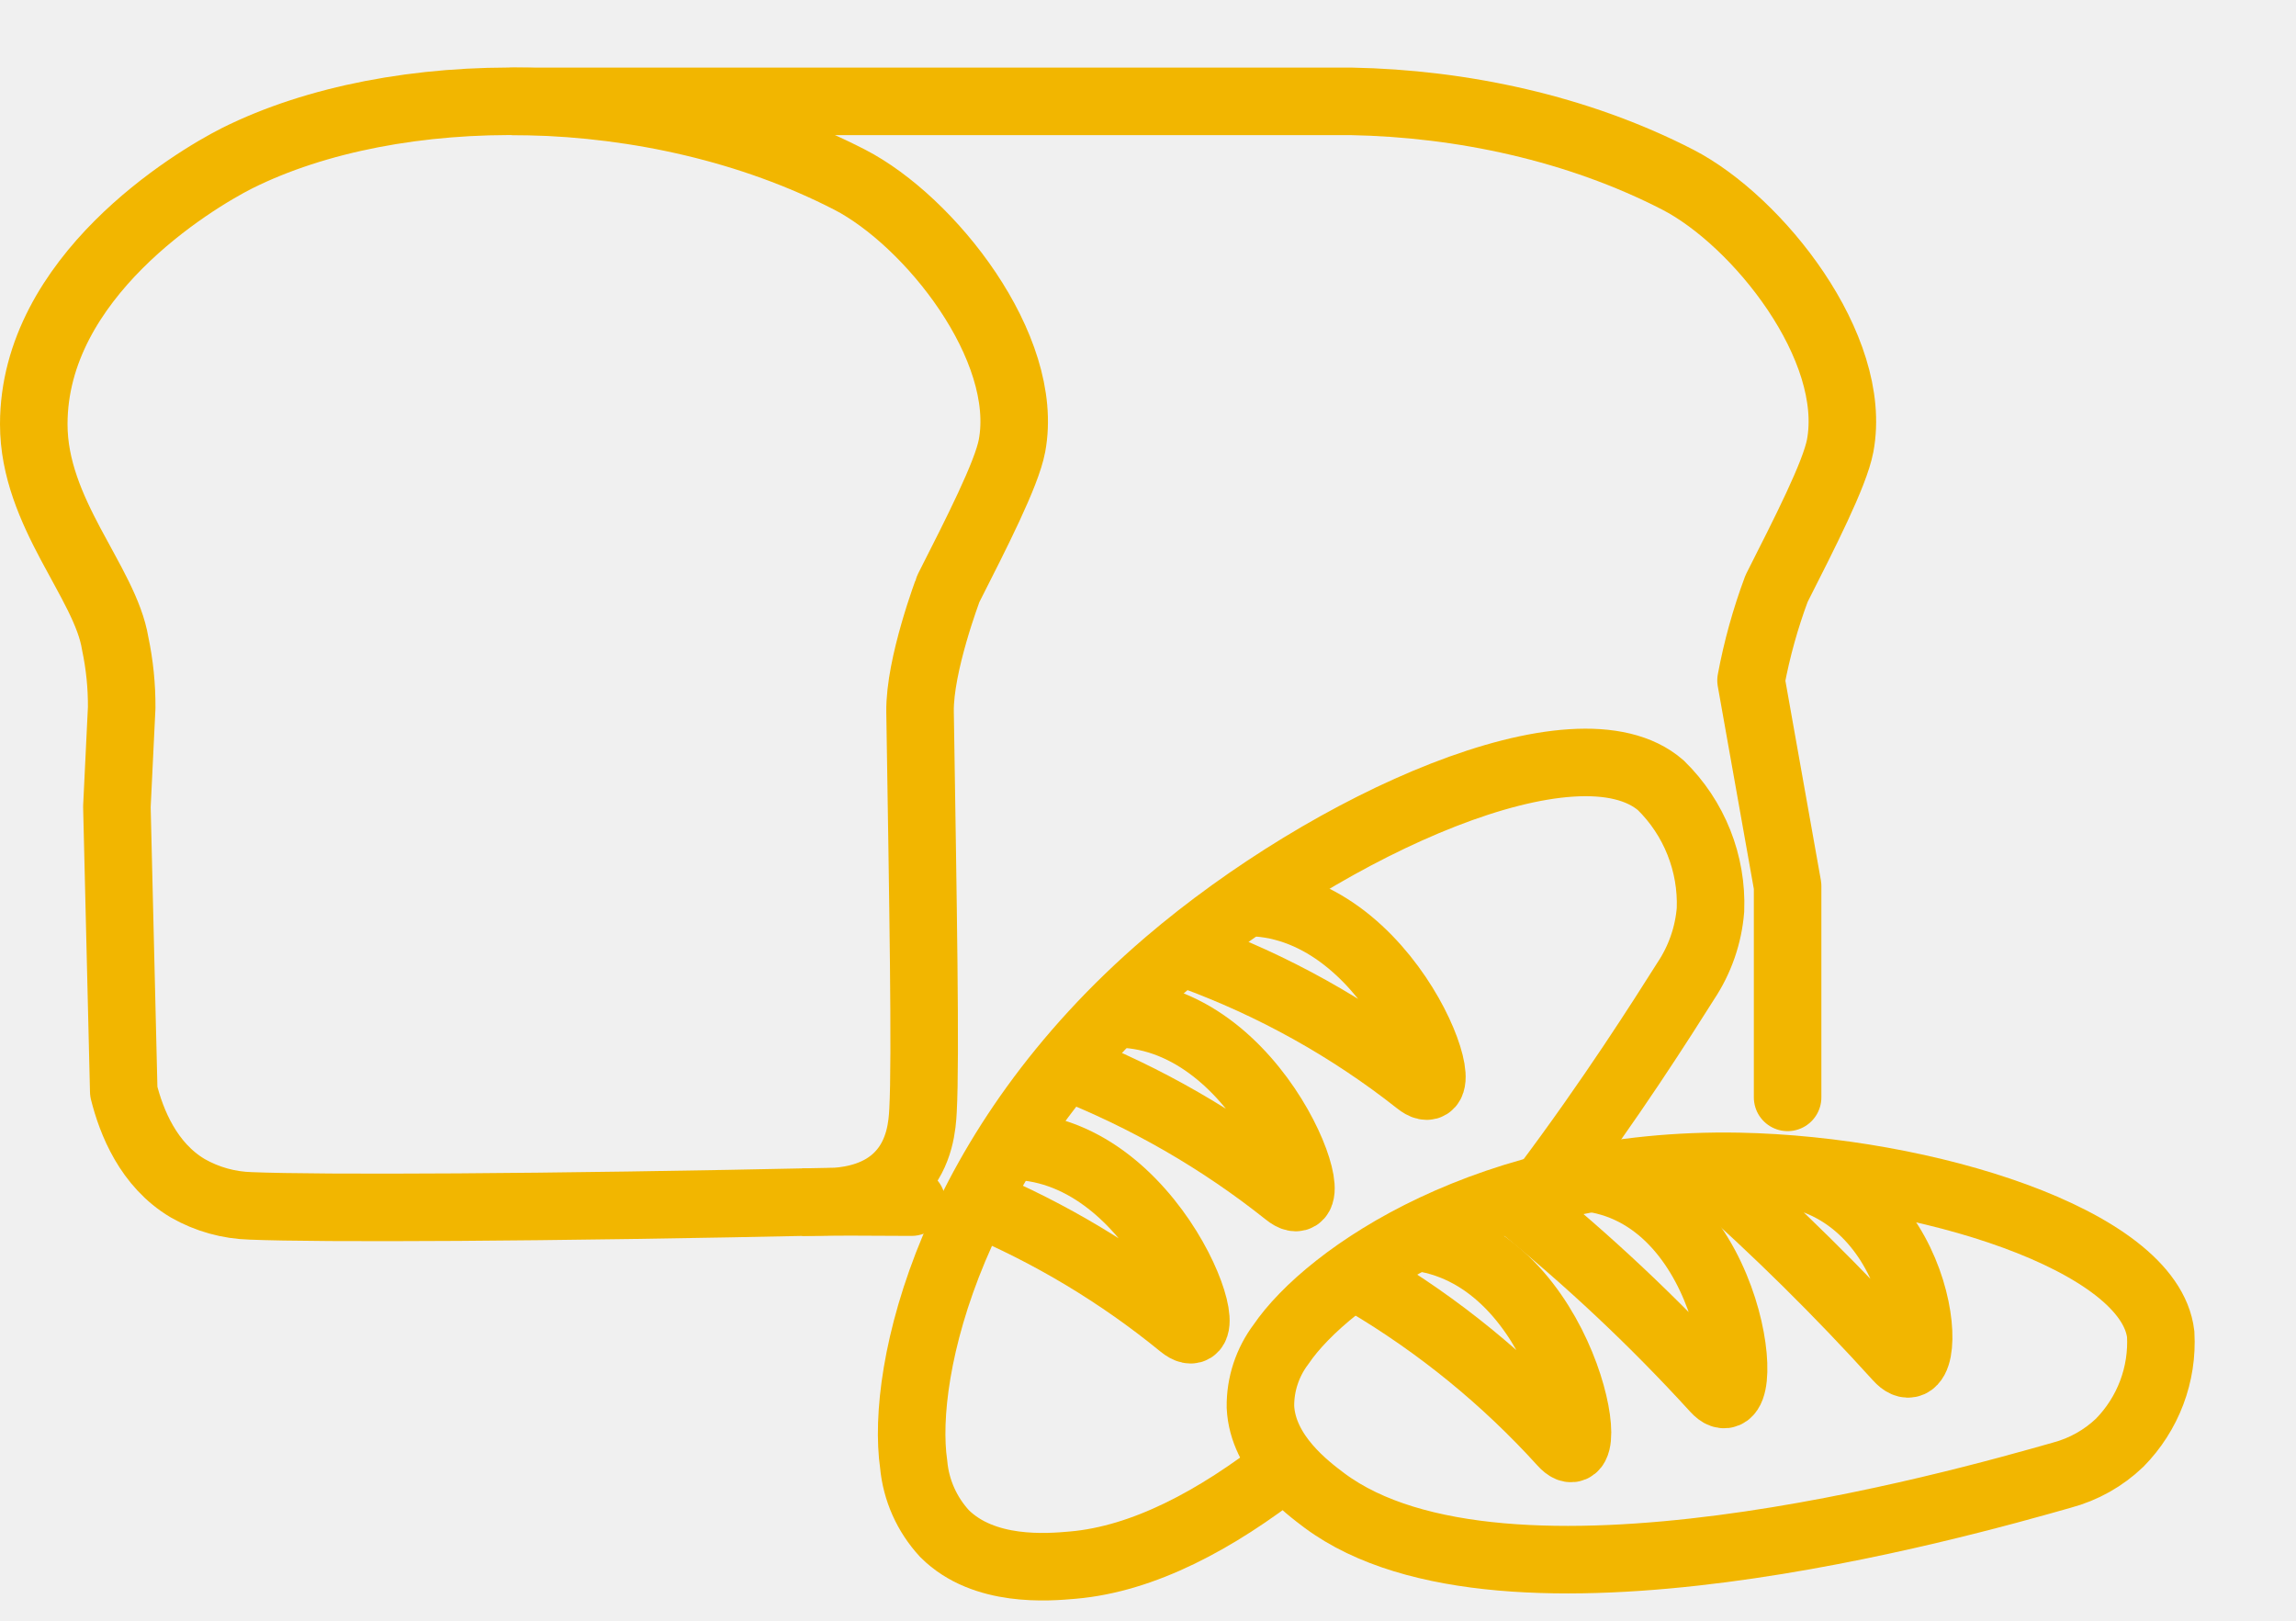
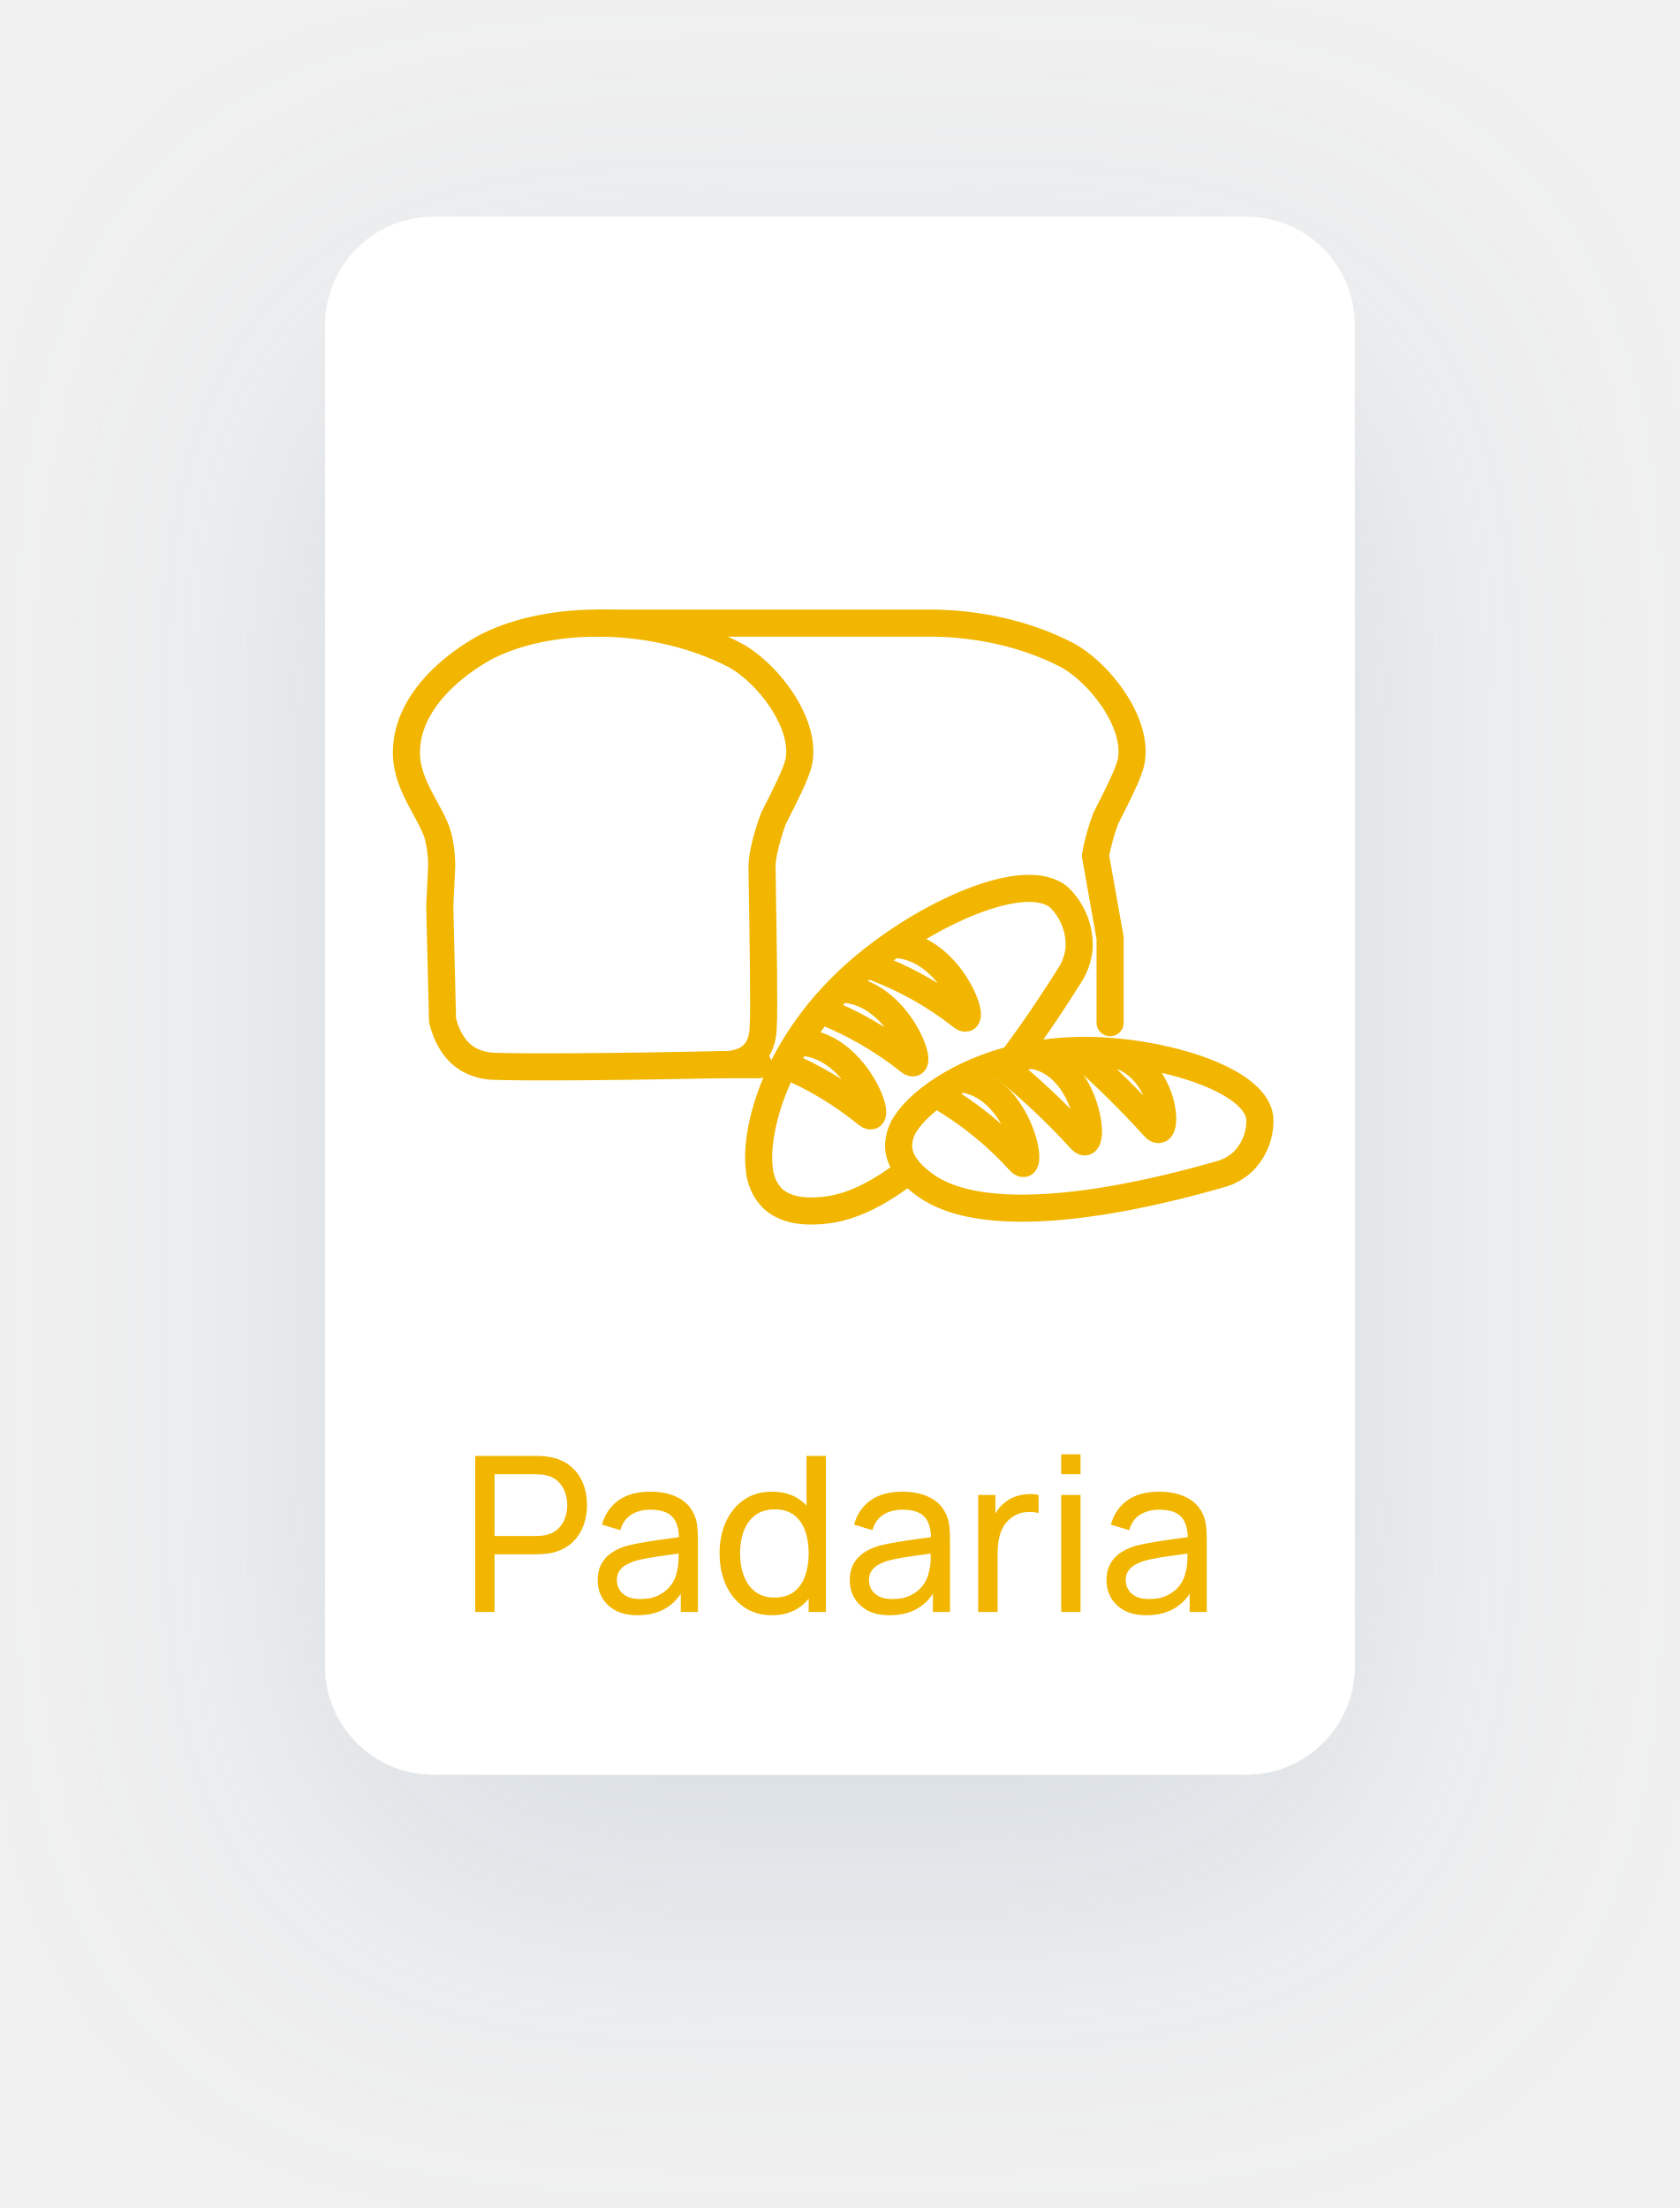
- <svg xmlns="http://www.w3.org/2000/svg" width="68" height="48" viewBox="0 0 68 48" fill="none">
-   <path d="M3.412 19.06C3.544 19.684 3.608 20.32 3.604 20.958L3.462 23.892L3.665 32.325C3.891 33.227 4.394 34.502 5.563 35.193C6.133 35.518 6.775 35.697 7.431 35.714C9.487 35.797 15.982 35.773 24.771 35.583C25.274 35.545 26.071 35.398 26.639 34.8C27.255 34.157 27.316 33.299 27.337 32.889C27.42 31.327 27.337 26.748 27.249 21.082C27.228 19.692 28.086 17.44 28.088 17.431C28.916 15.797 29.814 14.046 29.972 13.202C30.516 10.291 27.533 6.541 25.163 5.32C19.339 2.326 11.694 2.357 7.025 4.684C5.687 5.361 1 8.208 1 12.564C1 15.202 3.119 17.242 3.412 19.06Z" stroke="#F2B600" stroke-width="2" stroke-miterlimit="10" stroke-linejoin="round" />
-   <path d="M15.21 3.002H40.019C43.294 3.063 46.73 3.797 49.689 5.32C52.058 6.541 55.044 10.291 54.5 13.202C54.34 14.046 53.444 15.795 52.616 17.431C52.286 18.315 52.033 19.225 51.86 20.152L52.943 26.24V32.5" stroke="#F2B600" stroke-width="2" stroke-miterlimit="10" stroke-linecap="round" stroke-linejoin="round" />
-   <path d="M23.757 35.603C24.906 35.603 23.85 35.585 27 35.603L23.757 35.603Z" fill="#D9D9D9" />
-   <path d="M26.994 36.603C27.547 36.606 27.997 36.161 28 35.609C28.003 35.057 27.558 34.606 27.006 34.603L26.994 36.603ZM23.757 36.603C24.948 36.603 23.832 36.585 26.994 36.603L27.006 34.603C23.868 34.585 24.864 34.603 23.757 34.603V36.603Z" fill="#F2B600" />
-   <path d="M45.718 35.207C47.733 32.529 49.244 30.132 49.925 29.056C50.346 28.424 50.599 27.698 50.659 26.944C50.685 26.263 50.568 25.584 50.315 24.949C50.063 24.315 49.68 23.739 49.19 23.259C46.708 21.104 39.372 24.417 34.578 28.514C28.147 34.011 26.662 40.606 27.06 43.369C27.13 44.133 27.451 44.853 27.974 45.42C29.139 46.581 31.041 46.419 31.776 46.353C33.858 46.172 36.012 45.024 38.081 43.404" stroke="#F2B600" stroke-width="2" stroke-miterlimit="10" />
-   <path d="M51.501 34.545C44.13 34.407 39.307 37.803 37.941 39.811C37.537 40.347 37.322 40.998 37.33 41.666C37.397 43.079 38.718 44.057 39.229 44.442C44.539 48.388 58.046 44.546 61.069 43.688C61.712 43.516 62.299 43.186 62.777 42.729C63.194 42.305 63.517 41.8 63.726 41.247C63.935 40.694 64.026 40.103 63.993 39.514C63.66 36.713 56.991 34.651 51.501 34.545Z" stroke="#F2B600" stroke-width="2" stroke-miterlimit="10" />
-   <path d="M28.9 35.592C31.104 36.514 33.16 37.748 35.004 39.256C36.386 40.361 34.221 33.86 29.847 33.942" stroke="#F2B600" stroke-width="2" stroke-miterlimit="10" />
-   <path d="M31.568 31.57C33.931 32.493 36.138 33.764 38.116 35.34C39.498 36.445 37.33 29.943 32.959 30.026" stroke="#F2B600" stroke-width="2" stroke-miterlimit="10" />
-   <path d="M40.432 37.967C42.61 39.255 44.579 40.86 46.272 42.729C47.453 44.044 46.385 37.279 42.057 36.65" stroke="#F2B600" stroke-width="2" stroke-miterlimit="10" />
-   <path d="M44.956 35.64C47.042 37.322 48.994 39.159 50.796 41.135C51.98 42.447 51.456 35.526 47.127 34.893" stroke="#F2B600" stroke-width="2" stroke-miterlimit="10" />
-   <path d="M50.667 34.731C52.617 36.455 54.468 38.284 56.212 40.21C57.392 41.525 57.166 35.364 52.841 34.731" stroke="#F2B600" stroke-width="2" stroke-miterlimit="10" />
-   <path d="M35.27 28.294C37.7 29.178 39.971 30.443 41.995 32.04C43.375 33.145 41.209 26.643 36.835 26.726" stroke="#F2B600" stroke-width="2" stroke-miterlimit="10" />
+ <svg xmlns="http://www.w3.org/2000/svg" width="124" height="163" viewBox="0 0 124 163" fill="none">
+   <g filter="url(#filter0_d_0_1)">
+     <rect x="24" y="16" width="76" height="115" rx="8" fill="white" />
+   </g>
+   <path d="M35.081 119V107.48H39.633C39.745 107.48 39.878 107.485 40.033 107.496C40.188 107.501 40.337 107.517 40.481 107.544C41.105 107.64 41.628 107.853 42.049 108.184C42.476 108.515 42.796 108.933 43.009 109.44C43.222 109.941 43.329 110.499 43.329 111.112C43.329 111.72 43.22 112.277 43.001 112.784C42.788 113.285 42.468 113.704 42.041 114.04C41.62 114.371 41.1 114.584 40.481 114.68C40.337 114.701 40.188 114.717 40.033 114.728C39.878 114.739 39.745 114.744 39.633 114.744H36.505V119H35.081ZM36.505 113.392H39.585C39.686 113.392 39.801 113.387 39.929 113.376C40.062 113.365 40.188 113.347 40.305 113.32C40.673 113.235 40.972 113.08 41.201 112.856C41.436 112.627 41.606 112.36 41.713 112.056C41.82 111.747 41.873 111.432 41.873 111.112C41.873 110.792 41.82 110.48 41.713 110.176C41.606 109.867 41.436 109.597 41.201 109.368C40.972 109.139 40.673 108.984 40.305 108.904C40.188 108.872 40.062 108.853 39.929 108.848C39.801 108.837 39.686 108.832 39.585 108.832H36.505V113.392ZM47.053 119.24C46.407 119.24 45.866 119.123 45.429 118.888C44.997 118.648 44.669 118.333 44.445 117.944C44.226 117.555 44.117 117.128 44.117 116.664C44.117 116.211 44.202 115.819 44.373 115.488C44.549 115.152 44.794 114.875 45.109 114.656C45.423 114.432 45.799 114.256 46.237 114.128C46.647 114.016 47.106 113.92 47.613 113.84C48.125 113.755 48.642 113.677 49.165 113.608C49.687 113.539 50.175 113.472 50.629 113.408L50.117 113.704C50.133 112.936 49.978 112.368 49.653 112C49.333 111.632 48.778 111.448 47.989 111.448C47.466 111.448 47.007 111.568 46.613 111.808C46.223 112.043 45.949 112.427 45.789 112.96L44.437 112.552C44.645 111.795 45.047 111.2 45.645 110.768C46.242 110.336 47.029 110.12 48.005 110.12C48.789 110.12 49.461 110.261 50.021 110.544C50.586 110.821 50.991 111.243 51.237 111.808C51.359 112.075 51.437 112.365 51.469 112.68C51.501 112.989 51.517 113.315 51.517 113.656V119H50.253V116.928L50.549 117.12C50.223 117.819 49.767 118.347 49.181 118.704C48.599 119.061 47.89 119.24 47.053 119.24ZM47.269 118.048C47.781 118.048 48.223 117.957 48.597 117.776C48.975 117.589 49.279 117.347 49.509 117.048C49.738 116.744 49.887 116.413 49.957 116.056C50.037 115.789 50.079 115.493 50.085 115.168C50.095 114.837 50.101 114.584 50.101 114.408L50.597 114.624C50.133 114.688 49.677 114.749 49.229 114.808C48.781 114.867 48.357 114.931 47.957 115C47.557 115.064 47.197 115.141 46.877 115.232C46.642 115.307 46.421 115.403 46.213 115.52C46.01 115.637 45.845 115.789 45.717 115.976C45.594 116.157 45.533 116.384 45.533 116.656C45.533 116.891 45.591 117.115 45.709 117.328C45.831 117.541 46.018 117.715 46.269 117.848C46.525 117.981 46.858 118.048 47.269 118.048ZM56.989 119.24C56.183 119.24 55.493 119.04 54.917 118.64C54.341 118.235 53.895 117.688 53.581 117C53.271 116.312 53.117 115.536 53.117 114.672C53.117 113.808 53.271 113.032 53.581 112.344C53.895 111.656 54.341 111.115 54.917 110.72C55.493 110.32 56.181 110.12 56.981 110.12C57.797 110.12 58.482 110.317 59.037 110.712C59.591 111.107 60.01 111.648 60.293 112.336C60.581 113.024 60.725 113.803 60.725 114.672C60.725 115.531 60.581 116.307 60.293 117C60.01 117.688 59.591 118.235 59.037 118.64C58.482 119.04 57.799 119.24 56.989 119.24ZM57.165 117.936C57.746 117.936 58.223 117.797 58.597 117.52C58.97 117.237 59.245 116.851 59.421 116.36C59.602 115.864 59.693 115.301 59.693 114.672C59.693 114.032 59.602 113.469 59.421 112.984C59.245 112.493 58.973 112.112 58.605 111.84C58.237 111.563 57.77 111.424 57.205 111.424C56.618 111.424 56.133 111.568 55.749 111.856C55.37 112.144 55.087 112.533 54.901 113.024C54.719 113.515 54.629 114.064 54.629 114.672C54.629 115.285 54.722 115.84 54.909 116.336C55.095 116.827 55.375 117.216 55.749 117.504C56.127 117.792 56.599 117.936 57.165 117.936ZM59.693 119V112.64H59.533V107.48H60.965V119H59.693ZM65.662 119.24C65.017 119.24 64.475 119.123 64.038 118.888C63.606 118.648 63.278 118.333 63.054 117.944C62.835 117.555 62.726 117.128 62.726 116.664C62.726 116.211 62.811 115.819 62.982 115.488C63.158 115.152 63.403 114.875 63.718 114.656C64.033 114.432 64.409 114.256 64.846 114.128C65.257 114.016 65.715 113.92 66.222 113.84C66.734 113.755 67.251 113.677 67.774 113.608C68.297 113.539 68.785 113.472 69.238 113.408L68.726 113.704C68.742 112.936 68.587 112.368 68.262 112C67.942 111.632 67.387 111.448 66.598 111.448C66.075 111.448 65.617 111.568 65.222 111.808C64.833 112.043 64.558 112.427 64.398 112.96L63.046 112.552C63.254 111.795 63.657 111.2 64.254 110.768C64.851 110.336 65.638 110.12 66.614 110.12C67.398 110.12 68.07 110.261 68.63 110.544C69.195 110.821 69.601 111.243 69.846 111.808C69.969 112.075 70.046 112.365 70.078 112.68C70.11 112.989 70.126 113.315 70.126 113.656V119H68.862V116.928L69.158 117.12C68.833 117.819 68.377 118.347 67.79 118.704C67.209 119.061 66.499 119.24 65.662 119.24ZM65.878 118.048C66.39 118.048 66.833 117.957 67.206 117.776C67.585 117.589 67.889 117.347 68.118 117.048C68.347 116.744 68.497 116.413 68.566 116.056C68.646 115.789 68.689 115.493 68.694 115.168C68.705 114.837 68.71 114.584 68.71 114.408L69.206 114.624C68.742 114.688 68.286 114.749 67.838 114.808C67.39 114.867 66.966 114.931 66.566 115C66.166 115.064 65.806 115.141 65.486 115.232C65.251 115.307 65.03 115.403 64.822 115.52C64.619 115.637 64.454 115.789 64.326 115.976C64.203 116.157 64.142 116.384 64.142 116.656C64.142 116.891 64.201 117.115 64.318 117.328C64.441 117.541 64.627 117.715 64.878 117.848C65.134 117.981 65.467 118.048 65.878 118.048ZM72.206 119V110.36H73.478V112.448L73.27 112.176C73.371 111.909 73.502 111.664 73.662 111.44C73.827 111.216 74.011 111.032 74.214 110.888C74.438 110.707 74.691 110.568 74.974 110.472C75.257 110.376 75.545 110.32 75.838 110.304C76.131 110.283 76.406 110.301 76.662 110.36V111.696C76.363 111.616 76.035 111.595 75.678 111.632C75.321 111.669 74.99 111.8 74.686 112.024C74.409 112.221 74.193 112.461 74.038 112.744C73.889 113.027 73.785 113.333 73.726 113.664C73.667 113.989 73.638 114.323 73.638 114.664V119H72.206ZM78.335 108.832V107.36H79.759V108.832H78.335ZM78.335 119V110.36H79.759V119H78.335ZM84.615 119.24C83.97 119.24 83.428 119.123 82.991 118.888C82.559 118.648 82.231 118.333 82.007 117.944C81.788 117.555 81.679 117.128 81.679 116.664C81.679 116.211 81.764 115.819 81.935 115.488C82.111 115.152 82.356 114.875 82.671 114.656C82.986 114.432 83.362 114.256 83.799 114.128C84.21 114.016 84.668 113.92 85.175 113.84C85.687 113.755 86.204 113.677 86.727 113.608C87.25 113.539 87.738 113.472 88.191 113.408L87.679 113.704C87.695 112.936 87.54 112.368 87.215 112C86.895 111.632 86.34 111.448 85.551 111.448C85.028 111.448 84.57 111.568 84.175 111.808C83.786 112.043 83.511 112.427 83.351 112.96L81.999 112.552C82.207 111.795 82.61 111.2 83.207 110.768C83.804 110.336 84.591 110.12 85.567 110.12C86.351 110.12 87.023 110.261 87.583 110.544C88.148 110.821 88.554 111.243 88.799 111.808C88.922 112.075 88.999 112.365 89.031 112.68C89.063 112.989 89.079 113.315 89.079 113.656V119H87.815V116.928L88.111 117.12C87.786 117.819 87.33 118.347 86.743 118.704C86.162 119.061 85.452 119.24 84.615 119.24ZM84.831 118.048C85.343 118.048 85.786 117.957 86.159 117.776C86.538 117.589 86.842 117.347 87.071 117.048C87.3 116.744 87.45 116.413 87.519 116.056C87.599 115.789 87.642 115.493 87.647 115.168C87.658 114.837 87.663 114.584 87.663 114.408L88.159 114.624C87.695 114.688 87.239 114.749 86.791 114.808C86.343 114.867 85.919 114.931 85.519 115C85.119 115.064 84.759 115.141 84.439 115.232C84.204 115.307 83.983 115.403 83.775 115.52C83.572 115.637 83.407 115.789 83.279 115.976C83.156 116.157 83.095 116.384 83.095 116.656C83.095 116.891 83.154 117.115 83.271 117.328C83.394 117.541 83.58 117.715 83.831 117.848C84.087 117.981 84.42 118.048 84.831 118.048Z" fill="#F2B600" />
+   <path d="M32.412 62.06C32.544 62.684 32.608 63.321 32.604 63.958L32.462 66.892L32.665 75.325C32.891 76.227 33.394 77.502 34.563 78.193C35.133 78.518 35.775 78.697 36.431 78.714C38.487 78.797 44.981 78.773 53.771 78.583C54.274 78.545 55.071 78.398 55.639 77.8C56.255 77.157 56.316 76.299 56.337 75.889C56.42 74.327 56.337 69.749 56.249 64.082C56.228 62.692 57.086 60.44 57.088 60.431C57.916 58.797 58.814 57.046 58.972 56.202C59.516 53.291 56.533 49.541 54.163 48.32C48.339 45.325 40.694 45.357 36.025 47.684C34.687 48.361 30 51.209 30 55.564C30 58.202 32.119 60.242 32.412 62.06Z" stroke="#F2B600" stroke-width="2" stroke-miterlimit="10" stroke-linejoin="round" />
+   <path d="M44.21 46.002H69.019C72.294 46.063 75.731 46.797 78.689 48.32C81.058 49.541 84.044 53.291 83.5 56.202C83.34 57.046 82.444 58.795 81.616 60.431C81.286 61.315 81.033 62.225 80.86 63.153L81.943 69.24V75.5" stroke="#F2B600" stroke-width="2" stroke-miterlimit="10" stroke-linecap="round" stroke-linejoin="round" />
+   <path d="M52.757 78.603C53.906 78.603 52.85 78.585 56 78.603L52.757 78.603Z" fill="#D9D9D9" />
+   <path d="M55.994 79.603C56.547 79.606 56.997 79.161 57 78.609C57.003 78.057 56.558 77.606 56.006 77.603L55.994 79.603ZM52.757 79.603C53.948 79.603 52.832 79.585 55.994 79.603L56.006 77.603C52.867 77.585 53.864 77.603 52.757 77.603V79.603Z" fill="#F2B600" />
+   <path d="M74.718 78.207C76.733 75.529 78.244 73.132 78.925 72.056C79.346 71.424 79.599 70.698 79.659 69.944C79.685 69.263 79.568 68.584 79.315 67.949C79.063 67.315 78.68 66.739 78.19 66.259C75.708 64.104 68.372 67.417 63.578 71.514C57.147 77.011 55.662 83.606 56.06 86.369C56.13 87.133 56.451 87.853 56.974 88.42C58.139 89.581 60.041 89.419 60.776 89.353C62.858 89.172 65.012 88.024 67.081 86.403" stroke="#F2B600" stroke-width="2" stroke-miterlimit="10" />
+   <path d="M80.501 77.545C73.13 77.407 68.307 80.803 66.941 82.811C66.537 83.347 66.322 83.998 66.33 84.666C66.397 86.079 67.718 87.057 68.229 87.442C73.539 91.388 87.046 87.546 90.069 86.688C90.712 86.516 91.299 86.186 91.777 85.729C92.194 85.305 92.516 84.8 92.726 84.247C92.935 83.694 93.026 83.103 92.993 82.514C92.66 79.713 85.991 77.651 80.501 77.545Z" stroke="#F2B600" stroke-width="2" stroke-miterlimit="10" />
+   <path d="M57.9 78.592C60.104 79.514 62.16 80.748 64.004 82.256C65.386 83.361 63.221 76.86 58.847 76.942" stroke="#F2B600" stroke-width="2" stroke-miterlimit="10" />
+   <path d="M60.568 74.57C62.931 75.493 65.138 76.764 67.116 78.34C68.499 79.445 66.33 72.943 61.959 73.026" stroke="#F2B600" stroke-width="2" stroke-miterlimit="10" />
+   <path d="M69.432 80.967C71.61 82.255 73.579 83.86 75.272 85.729C76.453 87.044 75.385 80.279 71.057 79.65" stroke="#F2B600" stroke-width="2" stroke-miterlimit="10" />
+   <path d="M73.957 78.64C76.042 80.322 77.994 82.159 79.796 84.134C80.98 85.447 80.456 78.526 76.127 77.893" stroke="#F2B600" stroke-width="2" stroke-miterlimit="10" />
+   <path d="M79.667 77.731C81.617 79.455 83.468 81.284 85.212 83.21C86.392 84.525 86.166 78.364 81.841 77.731" stroke="#F2B600" stroke-width="2" stroke-miterlimit="10" />
+   <path d="M64.27 71.293C66.7 72.178 68.971 73.443 70.995 75.04C72.375 76.145 70.209 69.644 65.835 69.726" stroke="#F2B600" stroke-width="2" stroke-miterlimit="10" />
+   <defs>
+     <filter id="filter0_d_0_1" x="0" y="0" width="124" height="163" filterUnits="userSpaceOnUse" color-interpolation-filters="sRGB">
+       <feFlood flood-opacity="0" result="BackgroundImageFix" />
+       <feColorMatrix in="SourceAlpha" type="matrix" values="0 0 0 0 0 0 0 0 0 0 0 0 0 0 0 0 0 0 127 0" result="hardAlpha" />
+       <feOffset dy="8" />
+       <feGaussianBlur stdDeviation="12" />
+       <feComposite in2="hardAlpha" operator="out" />
+       <feColorMatrix type="matrix" values="0 0 0 0 0.439 0 0 0 0 0.565 0 0 0 0 0.69 0 0 0 0.2 0" />
+       <feBlend mode="normal" in2="BackgroundImageFix" result="effect1_dropShadow_0_1" />
+       <feBlend mode="normal" in="SourceGraphic" in2="effect1_dropShadow_0_1" result="shape" />
+     </filter>
+   </defs>
</svg>
